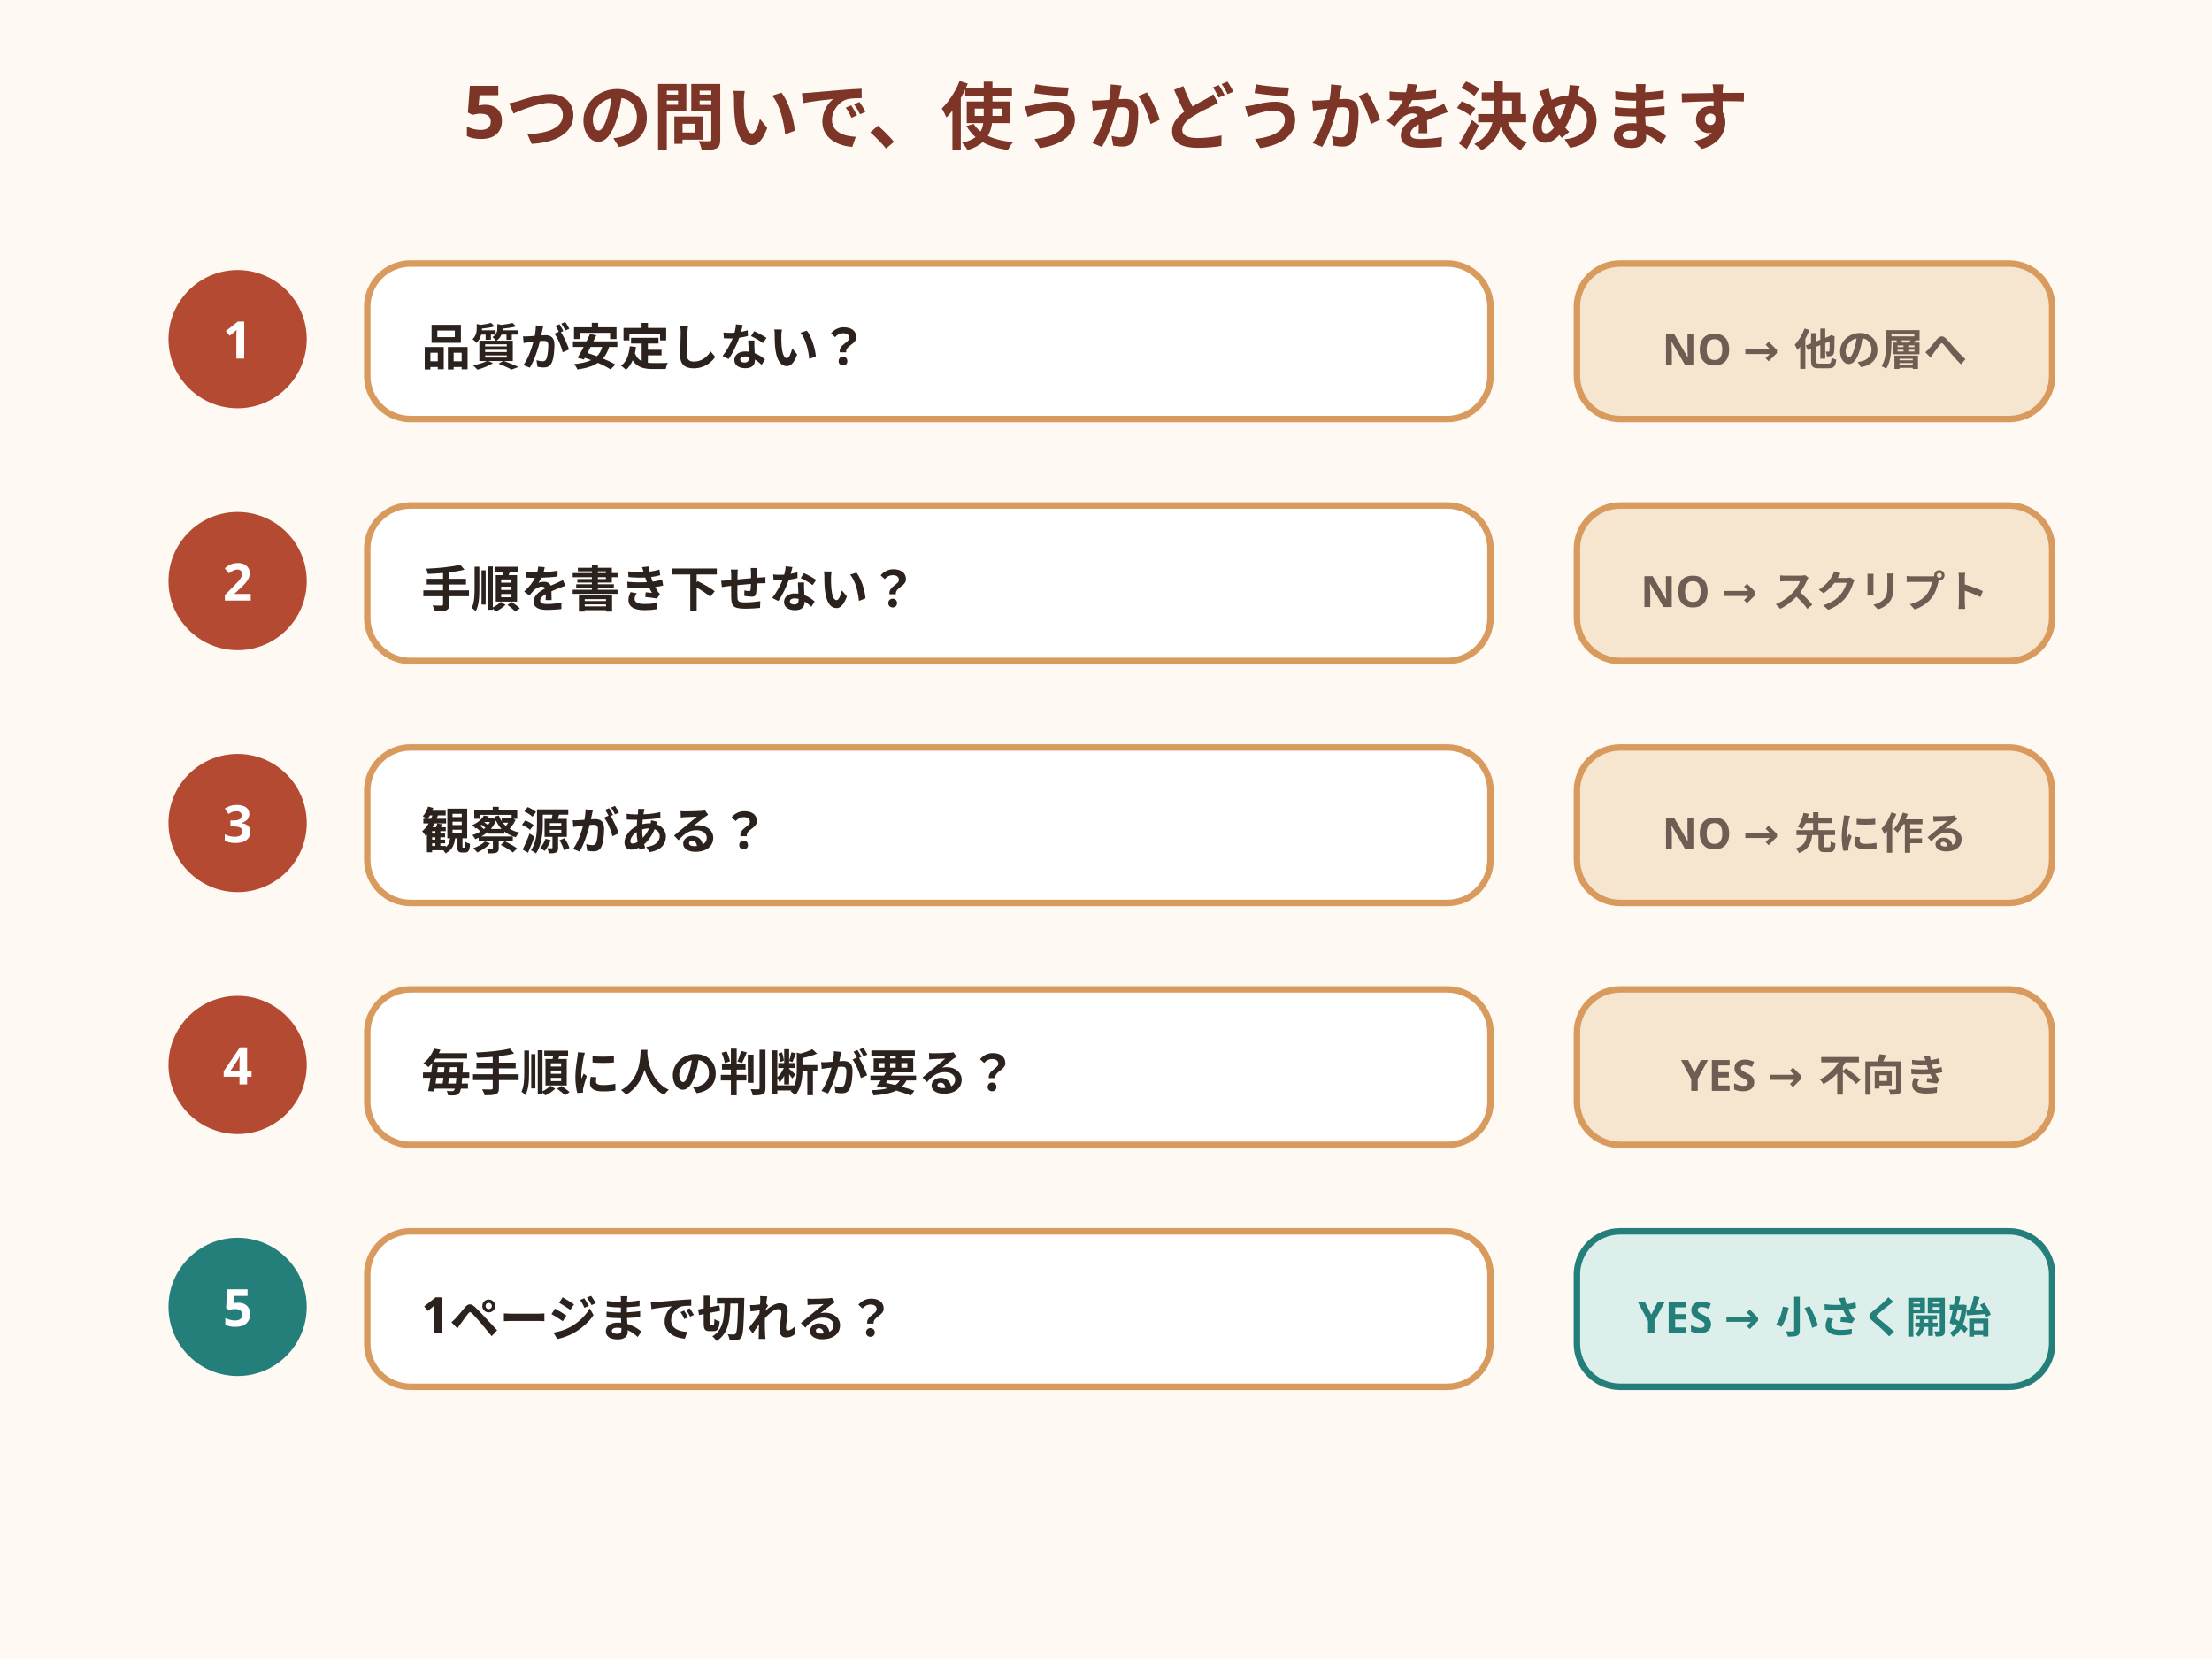
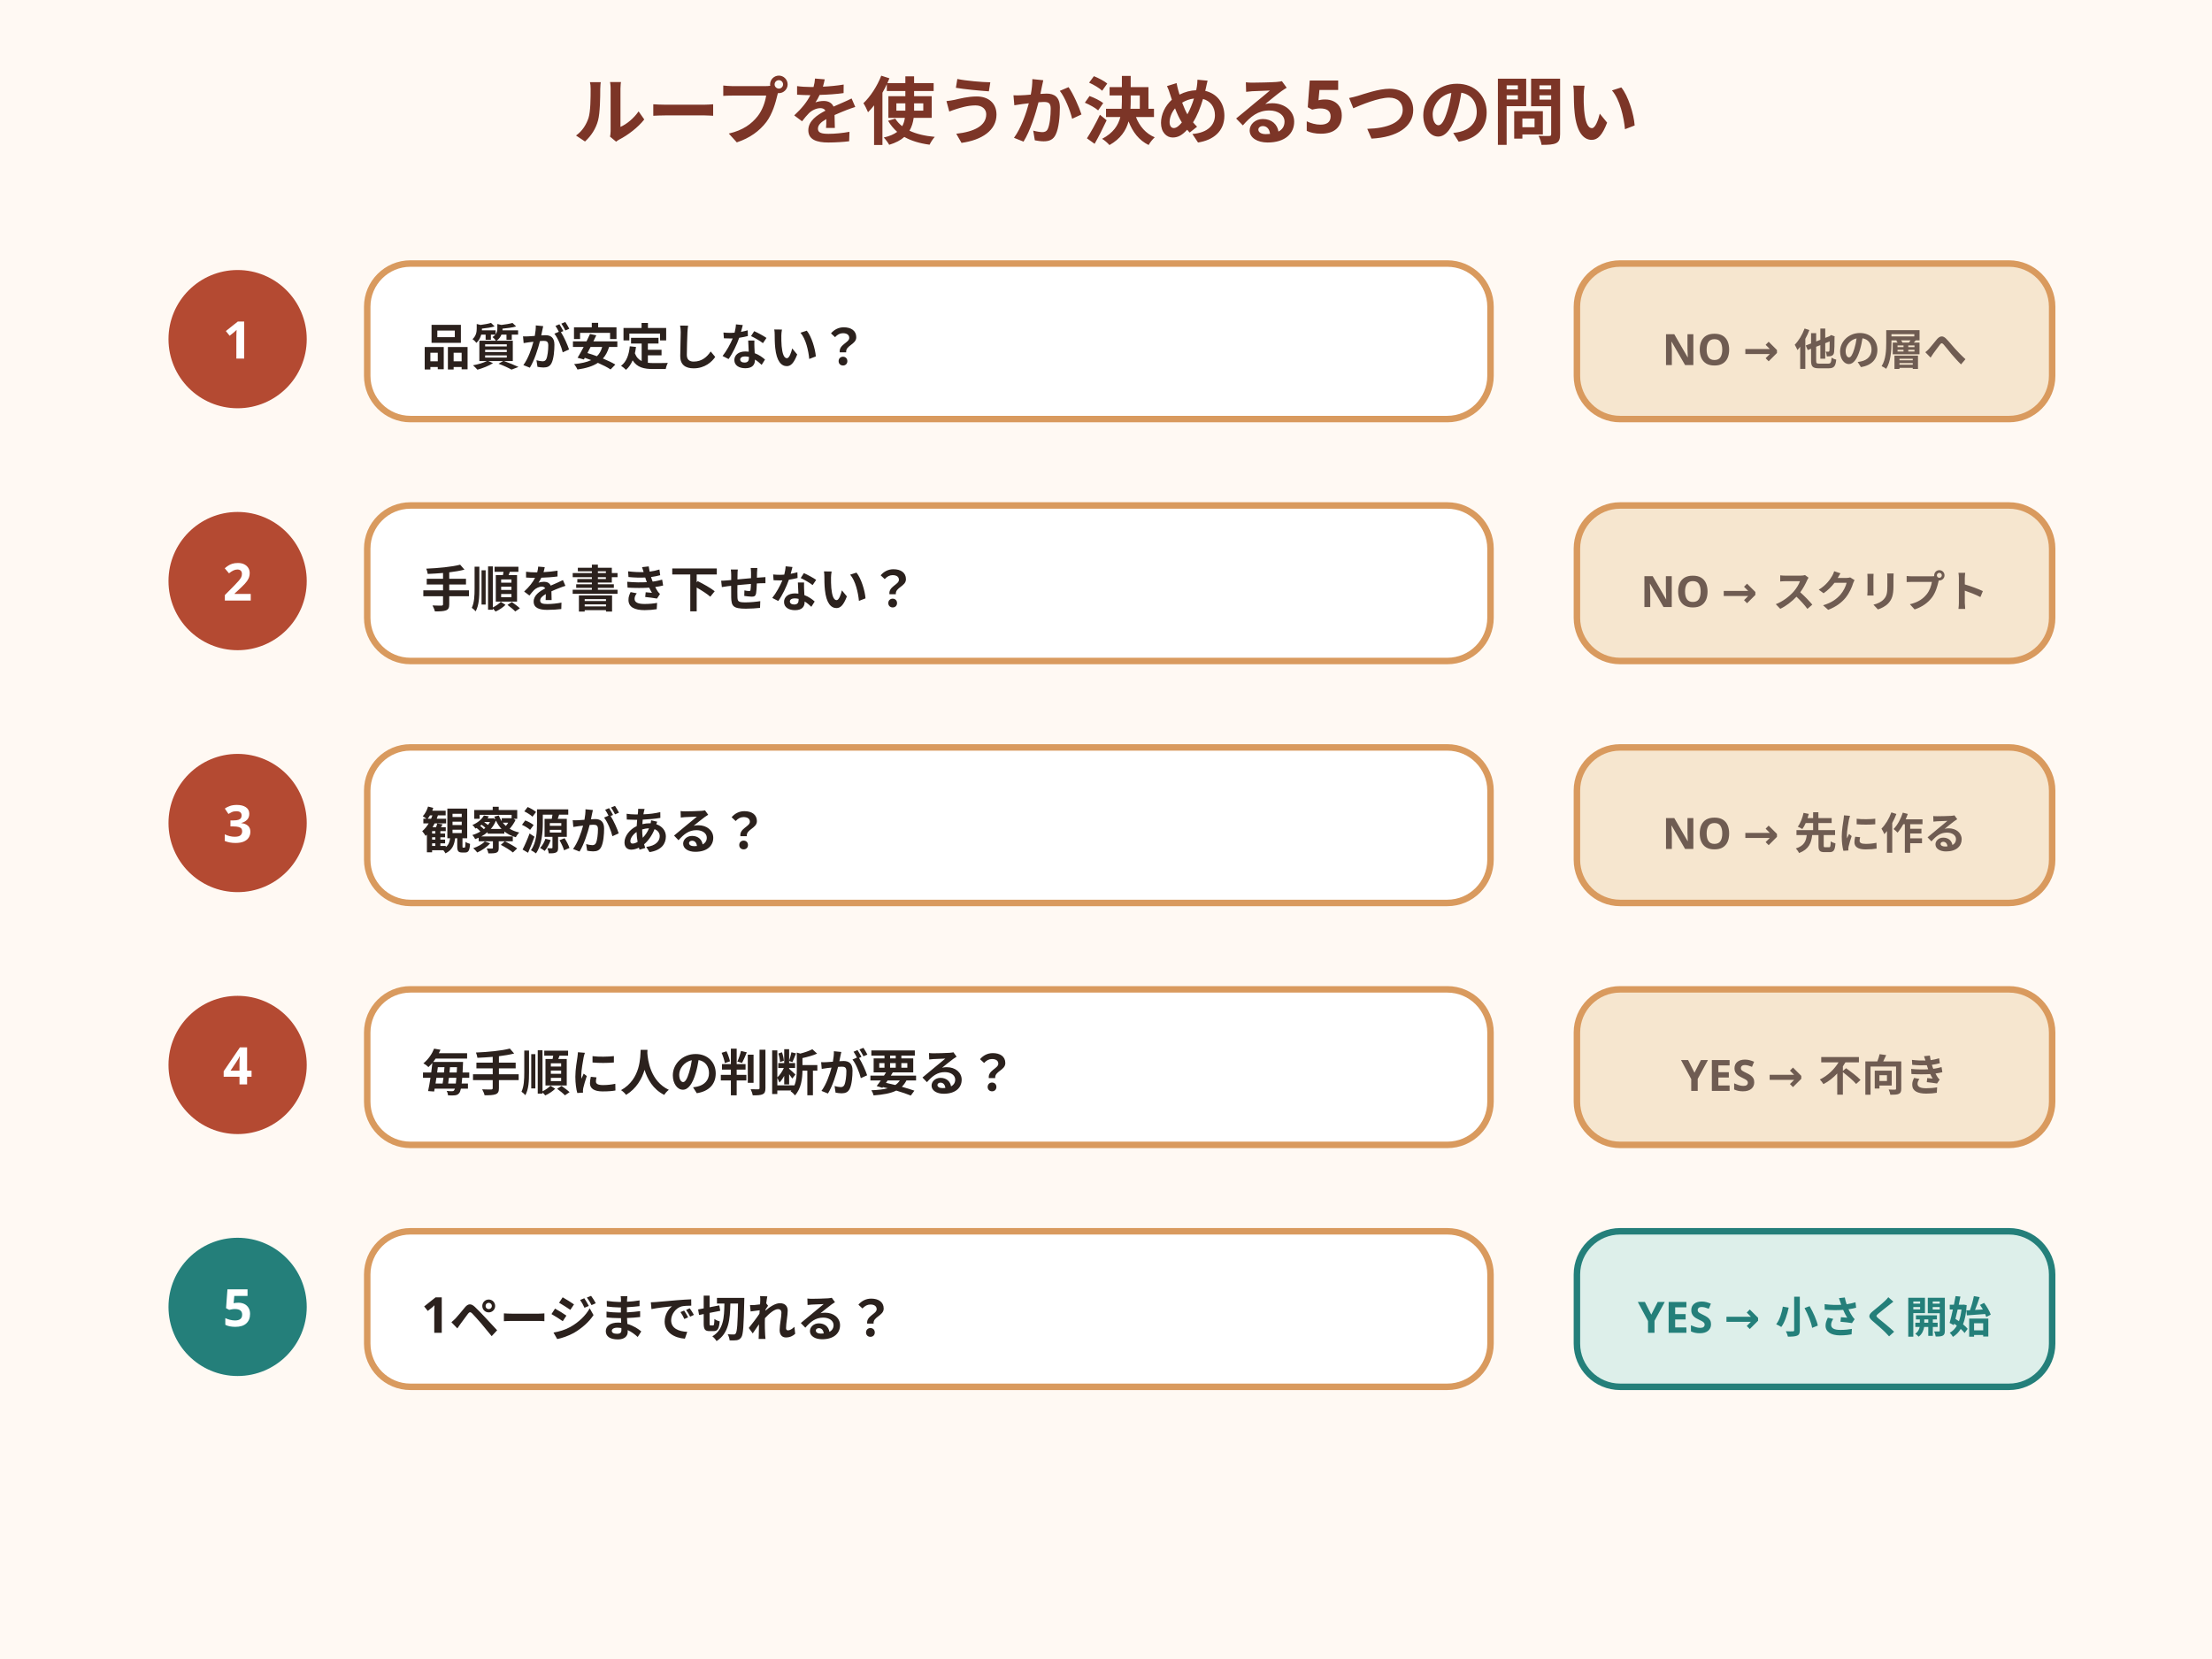
<svg xmlns="http://www.w3.org/2000/svg" width="1024" height="768" viewBox="0 0 1024 768">
  <defs>
    <marker id="arrow" viewBox="0 0 10 10" refX="9" refY="5" markerWidth="9" markerHeight="9" orient="auto-start-reverse">
      <path d="M 0 0 L 10 5 L 0 10 z" fill="context-stroke" />
    </marker>
  </defs>
  <rect width="1024" height="768" fill="#FFF9F3" />
-   <text x="512" y="64" text-anchor="middle" font-family="Hiragino Sans, Yu Gothic, sans-serif" font-size="34" font-weight="800" fill="#7C3527">5つの問いで、使うかどうかを決めます</text>
+   <text x="512" y="64" text-anchor="middle" font-family="Hiragino Sans, Yu Gothic, sans-serif" font-size="34" font-weight="800" fill="#7C3527">ループを使うか決める5つの問い</text>
  <circle cx="110" cy="157" r="32" fill="#B44A32" stroke="none" stroke-width="0" />
  <text x="110" y="166" text-anchor="middle" font-family="Hiragino Sans, Yu Gothic, sans-serif" font-size="24" font-weight="800" fill="#FFFFFF">1</text>
  <rect x="170" y="122" width="520" height="72" rx="20" fill="#FFFFFF" stroke="#D99A5E" stroke-width="3" />
  <text x="195" y="169" text-anchor="start" font-family="Hiragino Sans, Yu Gothic, sans-serif" font-size="23" font-weight="700" fill="#2B211D">品質が安定しない？</text>
  <rect x="730" y="122" width="220" height="72" rx="20" fill="#F6E6CF" stroke="#D99A5E" stroke-width="3" />
  <text x="840" y="169" text-anchor="middle" font-family="Hiragino Sans, Yu Gothic, sans-serif" font-size="20" font-weight="800" fill="#6F5C52">NO → 他の層へ</text>
  <circle cx="110" cy="269" r="32" fill="#B44A32" stroke="none" stroke-width="0" />
  <text x="110" y="278" text-anchor="middle" font-family="Hiragino Sans, Yu Gothic, sans-serif" font-size="24" font-weight="800" fill="#FFFFFF">2</text>
  <rect x="170" y="234" width="520" height="72" rx="20" fill="#FFFFFF" stroke="#D99A5E" stroke-width="3" />
  <text x="195" y="281" text-anchor="start" font-family="Hiragino Sans, Yu Gothic, sans-serif" font-size="23" font-weight="700" fill="#2B211D">手順を書き下せない？</text>
  <rect x="730" y="234" width="220" height="72" rx="20" fill="#F6E6CF" stroke="#D99A5E" stroke-width="3" />
  <text x="840" y="281" text-anchor="middle" font-family="Hiragino Sans, Yu Gothic, sans-serif" font-size="20" font-weight="800" fill="#6F5C52">NO → スクリプト</text>
  <circle cx="110" cy="381" r="32" fill="#B44A32" stroke="none" stroke-width="0" />
  <text x="110" y="390" text-anchor="middle" font-family="Hiragino Sans, Yu Gothic, sans-serif" font-size="24" font-weight="800" fill="#FFFFFF">3</text>
  <rect x="170" y="346" width="520" height="72" rx="20" fill="#FFFFFF" stroke="#D99A5E" stroke-width="3" />
  <text x="195" y="393" text-anchor="start" font-family="Hiragino Sans, Yu Gothic, sans-serif" font-size="23" font-weight="700" fill="#2B211D">観察源がある？</text>
  <rect x="730" y="346" width="220" height="72" rx="20" fill="#F6E6CF" stroke="#D99A5E" stroke-width="3" />
  <text x="840" y="393" text-anchor="middle" font-family="Hiragino Sans, Yu Gothic, sans-serif" font-size="20" font-weight="800" fill="#6F5C52">NO → 先に作る</text>
  <circle cx="110" cy="493" r="32" fill="#B44A32" stroke="none" stroke-width="0" />
  <text x="110" y="502" text-anchor="middle" font-family="Hiragino Sans, Yu Gothic, sans-serif" font-size="24" font-weight="800" fill="#FFFFFF">4</text>
  <rect x="170" y="458" width="520" height="72" rx="20" fill="#FFFFFF" stroke="#D99A5E" stroke-width="3" />
  <text x="195" y="505" text-anchor="start" font-family="Hiragino Sans, Yu Gothic, sans-serif" font-size="23" font-weight="700" fill="#2B211D">毎手順に人の判断が要る？</text>
  <rect x="730" y="458" width="220" height="72" rx="20" fill="#F6E6CF" stroke="#D99A5E" stroke-width="3" />
  <text x="840" y="505" text-anchor="middle" font-family="Hiragino Sans, Yu Gothic, sans-serif" font-size="20" font-weight="800" fill="#6F5C52">YES → 不向き</text>
  <circle cx="110" cy="605" r="32" fill="#247F7A" stroke="none" stroke-width="0" />
  <text x="110" y="614" text-anchor="middle" font-family="Hiragino Sans, Yu Gothic, sans-serif" font-size="24" font-weight="800" fill="#FFFFFF">5</text>
  <rect x="170" y="570" width="520" height="72" rx="20" fill="#FFFFFF" stroke="#D99A5E" stroke-width="3" />
  <text x="195" y="617" text-anchor="start" font-family="Hiragino Sans, Yu Gothic, sans-serif" font-size="23" font-weight="700" fill="#2B211D">1ページまで切れる？</text>
  <rect x="730" y="570" width="220" height="72" rx="20" fill="#DDEFEA" stroke="#247F7A" stroke-width="3" />
  <text x="840" y="617" text-anchor="middle" font-family="Hiragino Sans, Yu Gothic, sans-serif" font-size="20" font-weight="800" fill="#247F7A">YES → 小さく開始</text>
</svg>
